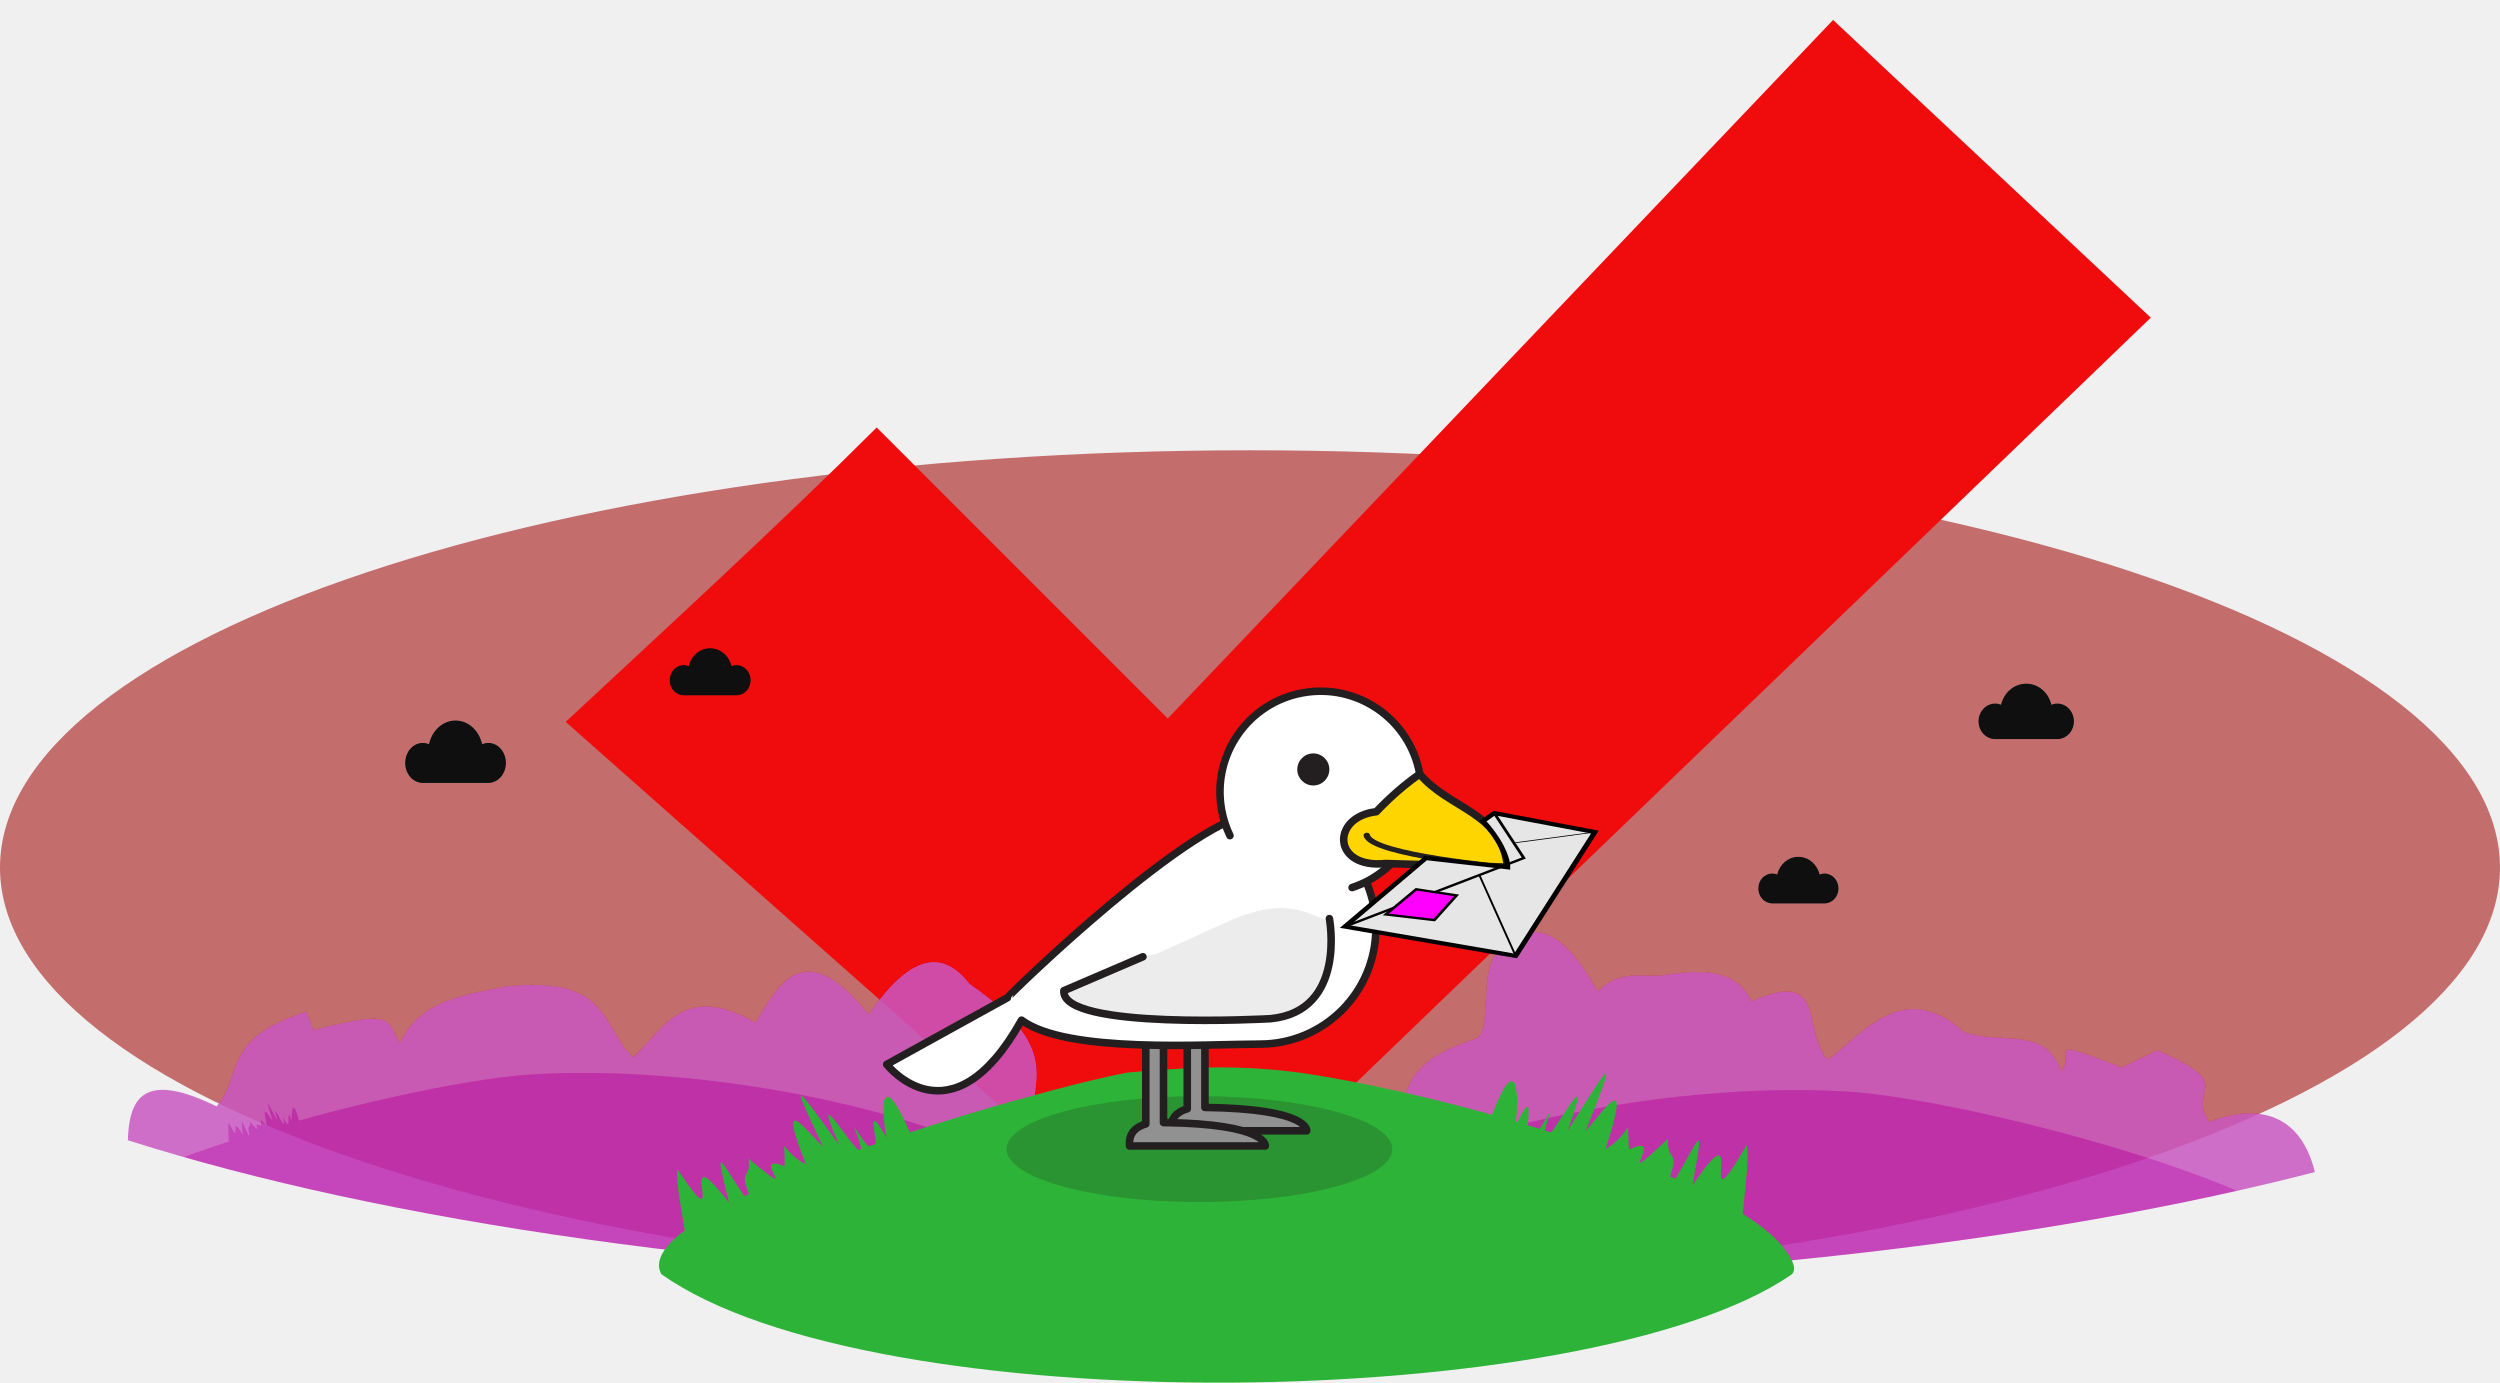
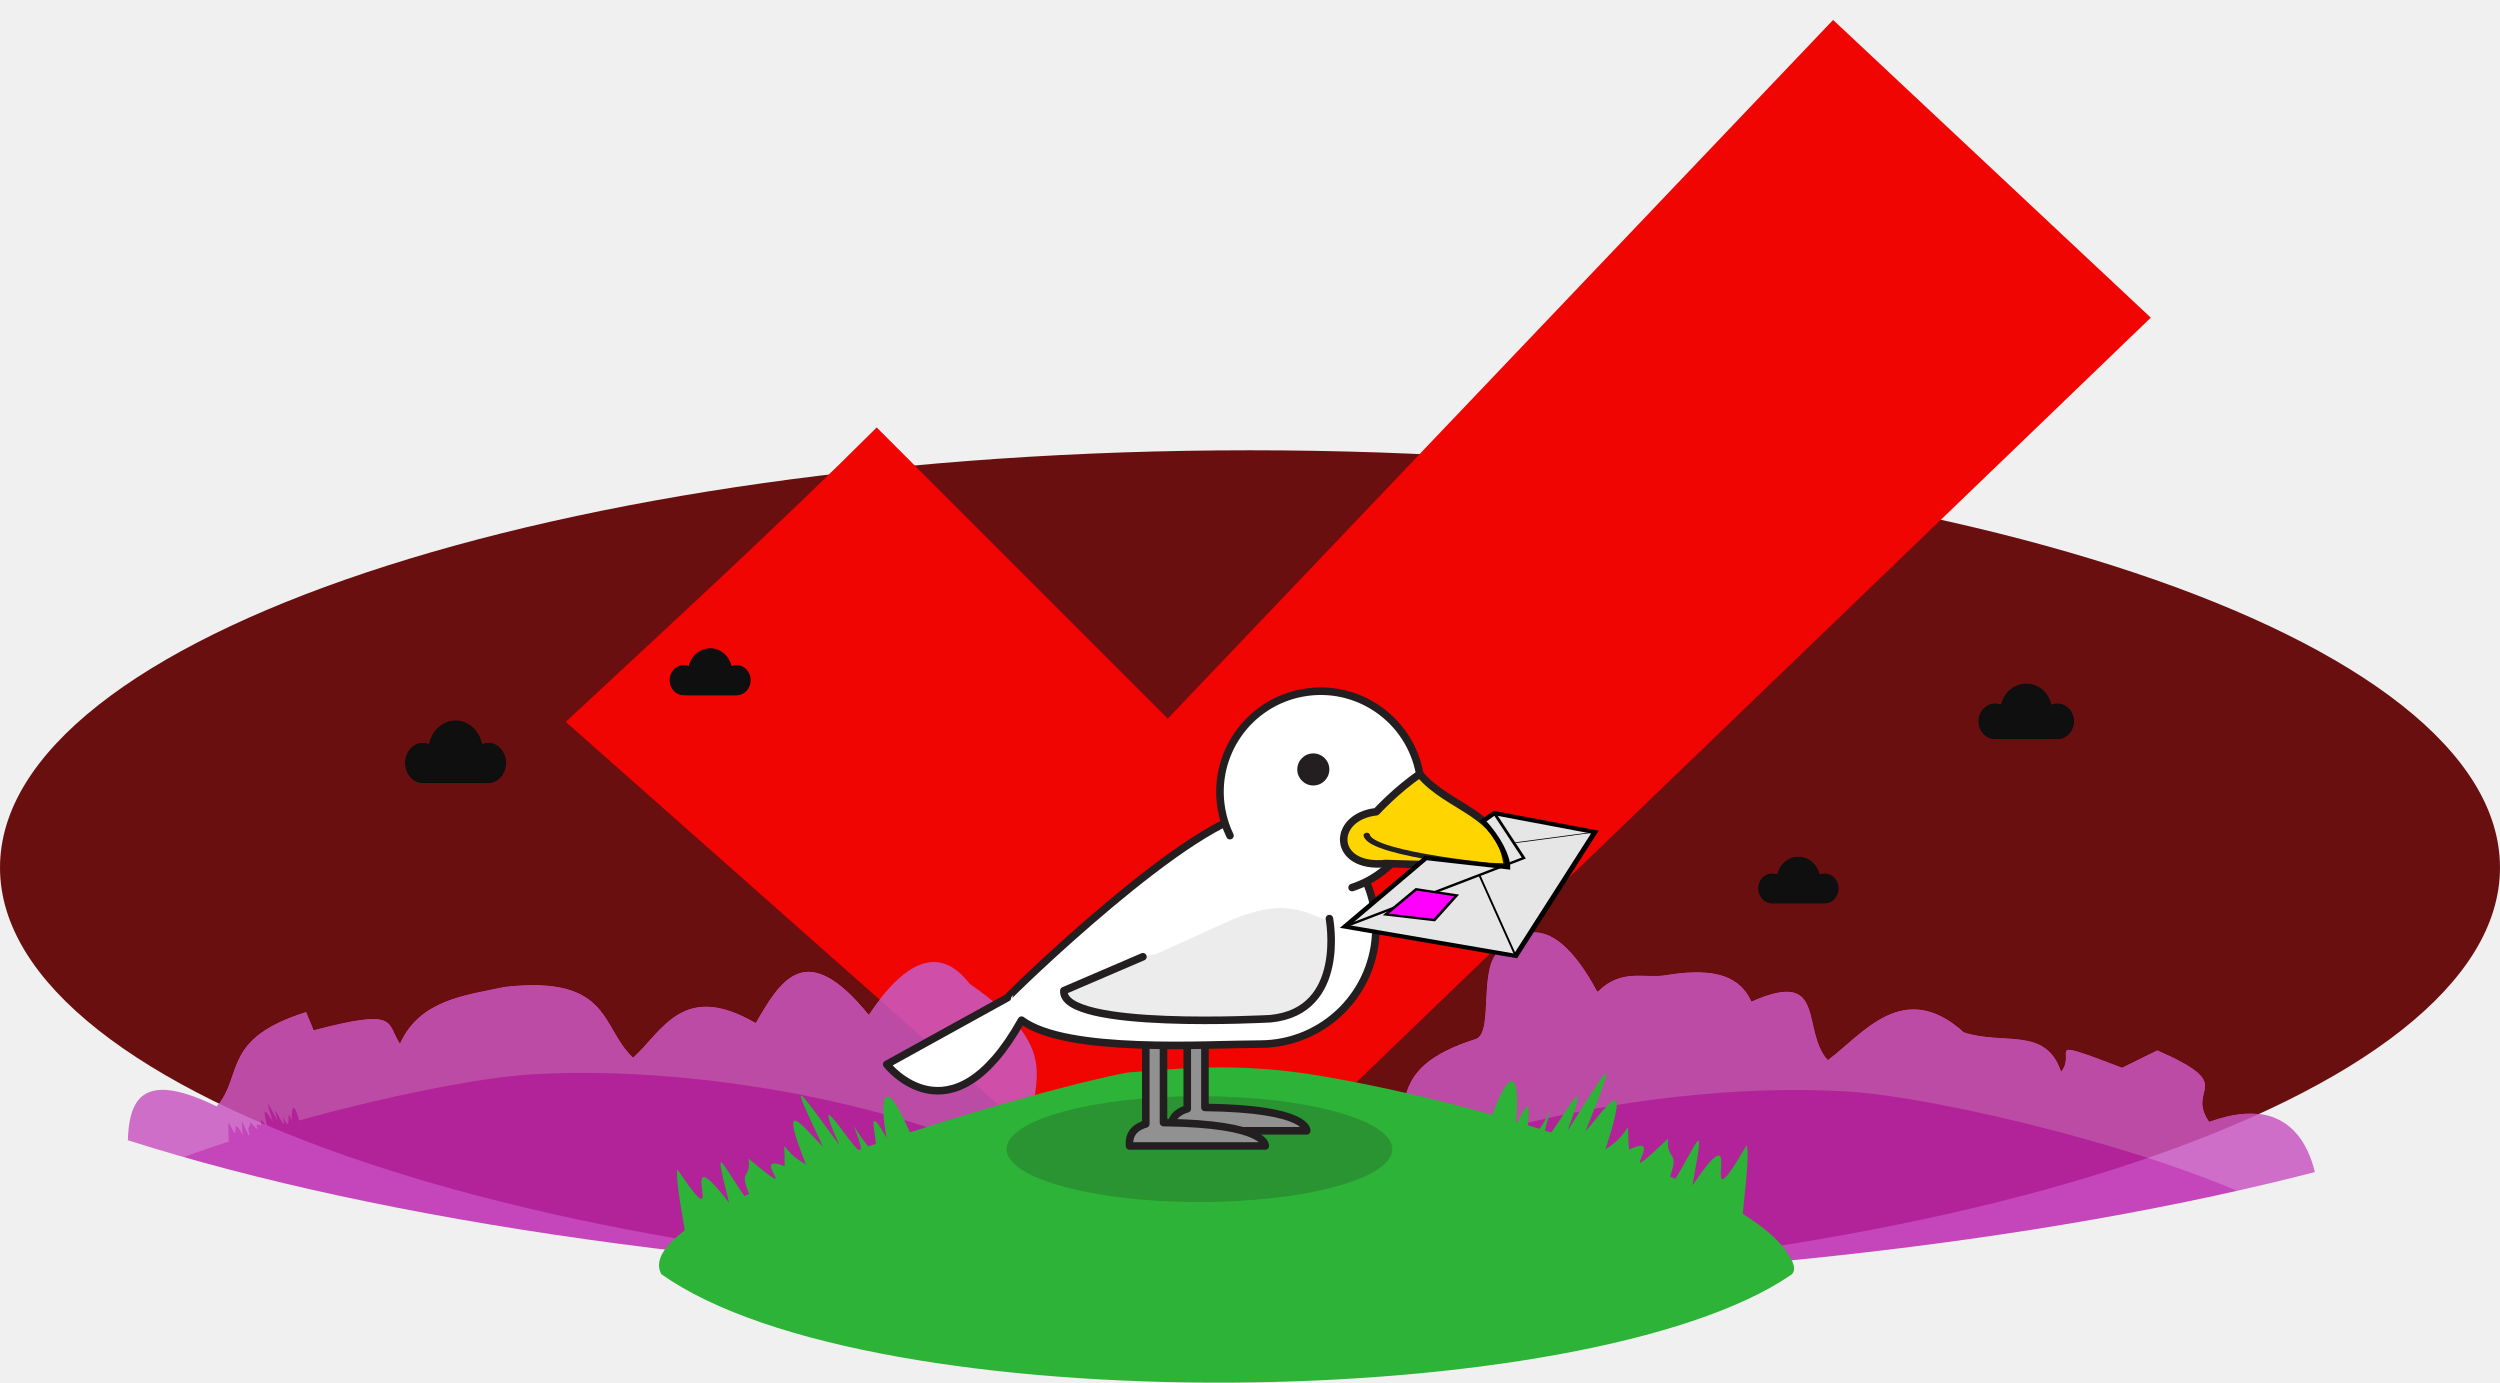
- <svg xmlns="http://www.w3.org/2000/svg" width="168.71mm" height="93.307mm" version="1.1" viewBox="0 0 168.71 93.307">
-   <defs>
+ <svg xmlns="http://www.w3.org/2000/svg" width="168.71mm" height="93.307mm" version="1.1" viewBox="0 0 168.71 93.307" id="svg30">
+   <defs id="defs1">
    <clipPath id="clipPath14">
-       <ellipse transform="matrix(.9996 .028384 -.013912 .9999 0 0)" cx="106.13" cy="91.443" rx="117.86" ry="38.66" fill="#0ff" stroke-width=".322" />
+       <ellipse transform="matrix(.9996 .028384 -.013912 .9999 0 0)" cx="106.13" cy="91.443" rx="117.86" ry="38.66" fill="#0ff" stroke-width=".322" id="ellipse1" />
    </clipPath>
  </defs>
-   <g transform="matrix(.93555 0 0 1 -12.419 -11.772)" style="mix-blend-mode:difference">
-     <ellipse cx="103.44" cy="70.321" rx="90.165" ry="28.162" fill="#4cffff" fill-opacity=".585" stroke-width=".24" />
-     <path d="m76.513 40.619 20.996 19.643 47.992-47.144 22.916 20.092-70.548 63.532-43.792-36.256c6.958-6.054 15.718-13.582 22.436-19.868z" fill="#00fcfc" stroke-width=".274" />
-     <g transform="matrix(.92895 -.020679 .012925 .72824 6.7956 3.7091)" clip-path="url(#clipPath14)" opacity=".861">
-       <path d="m80.205 119.5c0.783-2.441 0.814-1.175 0.656-0.19 0.78-1.756-0.323 1.803 0.762-0.354-0.751 2.427 1.272-2.153 0.332 0.564 1.046-1.826 1.165-2.081 0.377 0.052 0.445-0.571 1.068-1.639 0.396 0.517 0.642-0.431 0.478-0.979 0.494 0.055 0.883-0.466-0.516 1.208 0.834-0.225-0.08 0.76 0.385 0.107-0.258 1.684 0.82-1.218 1.152-2.635 0.71-0.383 1.361-2.249-0.091 1.458 1.195-0.986 0.055 0.325-0.147 1.538-0.222 2.224" fill="#32c63d" stroke-opacity="0" />
-       <path d="m15.274 121.06c-0.055-5.422-0.584-11.475 6.931-6.832 2.126-2.885 0.428-6.27 7.079-8.564l0.561 1.707c6.613-1.872 5.638-0.581 6.669 1.415 1.596-3.97 5.014-4.304 8.244-5.015 8.277-0.863 7.39 4.034 9.84 6.833 2.333-2.424 3.966-6.993 9.558-2.928 1.993-3.972 4.021-7.799 8.785-0.517 3.146-5.34 5.748-6.053 7.865-2.639 8.658 7.516 3.331 9.859 4.832 17.228z" fill="#26972e" stroke-width=".322" />
-       <path d="m9.068 127.45c-2.636-6.32 27.569-15.03 37.542-15.489 16.721-0.762 39.3 6.662 44.083 15.534 0.3 0.556 0.169 0.313 0.385 0.783 0.286 0.622 0.38 1.277-0.005 1.581-14.96 12.445-66.933 11.824-82.006-2.41z" fill="#32c63d" />
-       <path d="m28.658 116.04c-0.509-2.559-0.678-1.312-0.629-0.308-0.581-1.88 0.124 1.843-0.716-0.49 0.48 2.539-1.025-2.363-0.391 0.497-0.838-1.998-0.927-2.273-0.379-0.017-0.379-0.646-0.879-1.817-0.448 0.439-0.589-0.543-0.367-1.056-0.495-0.036-0.824-0.622 0.38 1.29-0.802-0.375-0.004 0.767-0.393 0.035 0.073 1.714-0.679-1.355-0.854-2.819-0.661-0.508-1.103-2.475-0.069 1.46-1.076-1.194-0.09 0.312-0.022 1.549-0.022 2.242" fill="#32c63d" stroke-opacity="0" />
-       <path d="m185.13 131.15c0.637-5.357-0.34-14.314-8.278-11.119-1.794-3.252 2.402-3.222-3.936-6.733l-2.763 1.528c-6.345-3.085-3.494-1.569-4.729 0.215-1.153-4.227-4.376-2.532-7.497-3.837-4.628-5.196-7.874-0.048-10.6 2.267-2.049-2.835 0.123-8.568-5.849-5.585-1.02-2.839-3.526-3.15-6.672-2.63-1.623 0.268-3.396-0.764-5.267 1.387-2.54-5.873-5.039-7.063-7.502-4.078-1.804 1.357-0.593 7.678-2.022 8.179-7.512 2.631-5.001 6.763-6.527 12.179z" fill="#26972e" stroke-width=".322" />
-       <path d="m185.95 134.06c2.81-6.166-27.129-16.584-37.082-17.608-16.687-1.711-39.454 4.425-44.481 13.02-0.315 0.538-0.177 0.303-0.407 0.761-0.303 0.605-0.415 1.255-0.039 1.581 14.602 13.284 66.552 15.615 82.008 2.247z" fill="#32c63d" />
+   <g transform="matrix(.93555 0 0 1 -12.419 -11.772)" style="mix-blend-mode:difference" id="g13">
+     <ellipse cx="103.44" cy="70.321" rx="90.165" ry="28.162" fill="#4cffff" fill-opacity=".585" stroke-width=".24" id="ellipse2" style="fill:#87ffff;fill-opacity:1" />
+     <path d="m76.513 40.619 20.996 19.643 47.992-47.144 22.916 20.092-70.548 63.532-43.792-36.256c6.958-6.054 15.718-13.582 22.436-19.868z" fill="#00fcfc" stroke-width=".274" id="path2" style="fill:#00ebf2;fill-opacity:1" />
+     <g transform="matrix(.92895 -.020679 .012925 .72824 6.7956 3.7091)" clip-path="url(#clipPath14)" opacity=".861" id="g8">
+       <path d="m80.205 119.5c0.783-2.441 0.814-1.175 0.656-0.19 0.78-1.756-0.323 1.803 0.762-0.354-0.751 2.427 1.272-2.153 0.332 0.564 1.046-1.826 1.165-2.081 0.377 0.052 0.445-0.571 1.068-1.639 0.396 0.517 0.642-0.431 0.478-0.979 0.494 0.055 0.883-0.466-0.516 1.208 0.834-0.225-0.08 0.76 0.385 0.107-0.258 1.684 0.82-1.218 1.152-2.635 0.71-0.383 1.361-2.249-0.091 1.458 1.195-0.986 0.055 0.325-0.147 1.538-0.222 2.224" fill="#32c63d" stroke-opacity="0" id="path3" />
+       <path d="m15.274 121.06c-0.055-5.422-0.584-11.475 6.931-6.832 2.126-2.885 0.428-6.27 7.079-8.564l0.561 1.707c6.613-1.872 5.638-0.581 6.669 1.415 1.596-3.97 5.014-4.304 8.244-5.015 8.277-0.863 7.39 4.034 9.84 6.833 2.333-2.424 3.966-6.993 9.558-2.928 1.993-3.972 4.021-7.799 8.785-0.517 3.146-5.34 5.748-6.053 7.865-2.639 8.658 7.516 3.331 9.859 4.832 17.228z" fill="#26972e" stroke-width=".322" id="path4" />
+       <path d="m9.068 127.45c-2.636-6.32 27.569-15.03 37.542-15.489 16.721-0.762 39.3 6.662 44.083 15.534 0.3 0.556 0.169 0.313 0.385 0.783 0.286 0.622 0.38 1.277-0.005 1.581-14.96 12.445-66.933 11.824-82.006-2.41z" fill="#32c63d" id="path5" />
+       <path d="m28.658 116.04c-0.509-2.559-0.678-1.312-0.629-0.308-0.581-1.88 0.124 1.843-0.716-0.49 0.48 2.539-1.025-2.363-0.391 0.497-0.838-1.998-0.927-2.273-0.379-0.017-0.379-0.646-0.879-1.817-0.448 0.439-0.589-0.543-0.367-1.056-0.495-0.036-0.824-0.622 0.38 1.29-0.802-0.375-0.004 0.767-0.393 0.035 0.073 1.714-0.679-1.355-0.854-2.819-0.661-0.508-1.103-2.475-0.069 1.46-1.076-1.194-0.09 0.312-0.022 1.549-0.022 2.242" fill="#32c63d" stroke-opacity="0" id="path6" />
+       <path d="m185.13 131.15c0.637-5.357-0.34-14.314-8.278-11.119-1.794-3.252 2.402-3.222-3.936-6.733l-2.763 1.528c-6.345-3.085-3.494-1.569-4.729 0.215-1.153-4.227-4.376-2.532-7.497-3.837-4.628-5.196-7.874-0.048-10.6 2.267-2.049-2.835 0.123-8.568-5.849-5.585-1.02-2.839-3.526-3.15-6.672-2.63-1.623 0.268-3.396-0.764-5.267 1.387-2.54-5.873-5.039-7.063-7.502-4.078-1.804 1.357-0.593 7.678-2.022 8.179-7.512 2.631-5.001 6.763-6.527 12.179z" fill="#26972e" stroke-width=".322" id="path7" />
+       <path d="m185.95 134.06c2.81-6.166-27.129-16.584-37.082-17.608-16.687-1.711-39.454 4.425-44.481 13.02-0.315 0.538-0.177 0.303-0.407 0.761-0.303 0.605-0.415 1.255-0.039 1.581 14.602 13.284 66.552 15.615 82.008 2.247z" fill="#32c63d" id="path8" />
    </g>
-     <g transform="matrix(.090962 0 0 .090962 -30.683 344.62)" fill="#fff">
-       <path d="m870.53-3108c-1.757 5e-4 -3.43 0.366-4.977 0.998-2.315-10.109-10.856-17.617-21.046-17.617-10.193-1e-4 -18.735 7.508-21.047 17.616-1.546-0.633-3.223-0.998-4.978-0.998-7.665 0-13.878 6.633-13.878 14.81 0 8.179 6.213 14.81 13.878 14.809 2.405 1e-4 14.43 1e-4 26.026 1e-4 11.594 1e-4 23.617 1e-4 26.023-1e-4 7.665 1e-4 13.878-6.63 13.878-14.81-7e-5 -8.176-6.214-14.81-13.878-14.81z" stroke-width=".24" />
-       <path d="m1930.1-3011.1c-1.399 0-2.731 0.272-3.962 0.745-1.843-7.543-8.642-13.146-16.754-13.146-8.115 2e-4 -14.915 5.603-16.755 13.146-1.231-0.472-2.566-0.745-3.963-0.745-6.102-1e-4 -11.048 4.95-11.048 11.052-1e-4 6.103 4.946 11.051 11.048 11.051 1.915 2e-4 11.487 0 20.718 1e-4 9.229-1e-4 18.801-1e-4 20.716-1e-4 6.101 0 11.048-4.947 11.048-11.051 0-6.101-4.947-11.051-11.048-11.052z" stroke-width=".185" />
-       <path d="m2114.7-3137.2c-1.665-6e-4 -3.249 0.324-4.715 0.886-2.192-8.975-10.282-15.642-19.934-15.642-9.655 1e-4 -17.746 6.667-19.936 15.642-1.464-0.562-3.053-0.886-4.715-0.886-7.261 2e-4 -13.146 5.89-13.146 13.15-2e-4 7.262 5.885 13.149 13.146 13.149 2.278 0 13.668-4e-4 24.652 0h24.649c7.26 0 13.146-5.887 13.146-13.149 0-7.26-5.886-13.149-13.145-13.15z" stroke-width=".22" />
-       <path d="m1067.3-3165.7c-1.412-5e-4 -2.756 0.275-3.999 0.752-1.86-7.614-8.723-13.269-16.91-13.269-8.191 1e-4 -15.054 5.655-16.912 13.269-1.242-0.477-2.59-0.752-4-0.752-6.159 2e-4 -11.152 4.997-11.152 11.155-2e-4 6.161 4.992 11.154 11.152 11.154 1.932 0 11.595-3e-4 20.912 0h20.91c6.158 0 11.151-4.994 11.151-11.154 0-6.158-4.993-11.155-11.151-11.155z" stroke-width=".187" />
+     <g transform="matrix(.090962 0 0 .090962 -30.683 344.62)" fill="#fff" id="g12">
+       <path d="m870.53-3108c-1.757 5e-4 -3.43 0.366-4.977 0.998-2.315-10.109-10.856-17.617-21.046-17.617-10.193-1e-4 -18.735 7.508-21.047 17.616-1.546-0.633-3.223-0.998-4.978-0.998-7.665 0-13.878 6.633-13.878 14.81 0 8.179 6.213 14.81 13.878 14.809 2.405 1e-4 14.43 1e-4 26.026 1e-4 11.594 1e-4 23.617 1e-4 26.023-1e-4 7.665 1e-4 13.878-6.63 13.878-14.81-7e-5 -8.176-6.214-14.81-13.878-14.81z" stroke-width=".24" id="path9" />
+       <path d="m1930.1-3011.1c-1.399 0-2.731 0.272-3.962 0.745-1.843-7.543-8.642-13.146-16.754-13.146-8.115 2e-4 -14.915 5.603-16.755 13.146-1.231-0.472-2.566-0.745-3.963-0.745-6.102-1e-4 -11.048 4.95-11.048 11.052-1e-4 6.103 4.946 11.051 11.048 11.051 1.915 2e-4 11.487 0 20.718 1e-4 9.229-1e-4 18.801-1e-4 20.716-1e-4 6.101 0 11.048-4.947 11.048-11.051 0-6.101-4.947-11.051-11.048-11.052z" stroke-width=".185" id="path10" />
+       <path d="m2114.7-3137.2c-1.665-6e-4 -3.249 0.324-4.715 0.886-2.192-8.975-10.282-15.642-19.934-15.642-9.655 1e-4 -17.746 6.667-19.936 15.642-1.464-0.562-3.053-0.886-4.715-0.886-7.261 2e-4 -13.146 5.89-13.146 13.15-2e-4 7.262 5.885 13.149 13.146 13.149 2.278 0 13.668-4e-4 24.652 0h24.649c7.26 0 13.146-5.887 13.146-13.149 0-7.26-5.886-13.149-13.145-13.15z" stroke-width=".22" id="path11" />
+       <path d="m1067.3-3165.7c-1.412-5e-4 -2.756 0.275-3.999 0.752-1.86-7.614-8.723-13.269-16.91-13.269-8.191 1e-4 -15.054 5.655-16.912 13.269-1.242-0.477-2.59-0.752-4-0.752-6.159 2e-4 -11.152 4.997-11.152 11.155-2e-4 6.161 4.992 11.154 11.152 11.154 1.932 0 11.595-3e-4 20.912 0h20.91c6.158 0 11.151-4.994 11.151-11.154 0-6.158-4.993-11.155-11.151-11.155z" stroke-width=".187" id="path12" />
    </g>
  </g>
-   <g transform="translate(-20.916 -11.772)">
-     <g transform="matrix(.92895 -.020679 .012925 .72824 55.479 5.1355)" fill="#2db337">
-       <path d="m9.068 127.45c-2.636-6.32 27.402-16.349 34.13-17.724 3.212-0.208 7.777-0.817 13.939 0.696 13.174 3.233 30.299 11.029 33.557 17.074 0.3 0.556 0.169 0.313 0.385 0.783 0.286 0.622 0.38 1.277-0.005 1.581-14.96 12.445-66.933 11.824-82.006-2.41z" />
-       <g transform="translate(-1.0462 .35683)">
-         <path d="m63.354 117.01c-0.038 2.705-6.339 4.725-14.074 4.506-7.735-0.22-13.975-2.596-13.937-5.301 0.038-2.705 6.339-4.725 14.074-4.505 7.735 0.22 13.975 2.596 13.937 5.301z" fill="#1a1a1a" opacity=".2" stroke-width=".132" />
-         <g transform="matrix(.13745 .0039029 -.0024394 .17533 429.81 598.26)">
-           <g stroke="#231f20" stroke-linecap="round" stroke-linejoin="round" stroke-miterlimit="10" stroke-width="4">
-             <path d="m-2822.1-2705.7v-42.16c0-2.578 2.096-4.675 4.674-4.675 2.576 0 4.672 2.097 4.672 4.675v41.431c55.233 0.631 53.779 12.346 53.779 12.346h-71.706c-0.715-7.505 4.48-10.457 8.581-11.617z" fill="#919191" />
-             <path d="m-2844-2697.7v-42.16c0-2.579 2.096-4.674 4.675-4.674 2.583 0 4.679 2.095 4.679 4.674v41.426c55.227 0.636 53.772 12.352 53.772 12.352h-71.705c-0.718-7.507 4.482-10.457 8.579-11.618z" fill="#919191" />
-             <path d="m-2917.1-2764.4c-0.069-0.612 99.626-97.947 133.43-97.947 33.802 0 61.219 27.413 61.219 61.221 0 33.816-27.417 61.23-61.219 61.23-28.163 0-102.05 5.157-125.97-12.646-37.363 66.929-71.234 23.368-71.234 23.368z" fill="#fff" />
-             <path d="m-2735-2822.6c24.788-8.118 40.457-33.453 35.755-59.871-5.164-28.92-32.781-48.184-61.703-43.031-28.925 5.157-48.182 32.775-43.032 61.701 0.872 4.893 2.388 9.508 4.447 13.771" fill="#fff" />
-             <path d="m-2717.3-2835.3c-28.349 2.932-28.914-24.668-4.88-27.371 0 0 10.768-11.717 22.927-19.883 15.36 18.48 43.516 19.977 46.341 49.161z" fill="#ffd500" />
-             <path d="m-2747-2806.2s9.356 48.997-31.167 52.895c0 0-110.68 6.229-109.11-14.807l41.761-17.929" fill="#ececec" />
+   <g transform="translate(-20.916 -11.772)" id="g30">
+     <g transform="matrix(.92895 -.020679 .012925 .72824 55.479 5.1355)" fill="#2db337" id="g29">
+       <path d="m9.068 127.45c-2.636-6.32 27.402-16.349 34.13-17.724 3.212-0.208 7.777-0.817 13.939 0.696 13.174 3.233 30.299 11.029 33.557 17.074 0.3 0.556 0.169 0.313 0.385 0.783 0.286 0.622 0.38 1.277-0.005 1.581-14.96 12.445-66.933 11.824-82.006-2.41z" id="path13" />
+       <g transform="translate(-1.0462 .35683)" id="g28">
+         <path d="m63.354 117.01c-0.038 2.705-6.339 4.725-14.074 4.506-7.735-0.22-13.975-2.596-13.937-5.301 0.038-2.705 6.339-4.725 14.074-4.505 7.735 0.22 13.975 2.596 13.937 5.301z" fill="#1a1a1a" opacity=".2" stroke-width=".132" id="path14" />
+         <g transform="matrix(.13745 .0039029 -.0024394 .17533 429.81 598.26)" id="g21">
+           <g stroke="#231f20" stroke-linecap="round" stroke-linejoin="round" stroke-miterlimit="10" stroke-width="4" id="g20">
+             <path d="m-2822.1-2705.7v-42.16c0-2.578 2.096-4.675 4.674-4.675 2.576 0 4.672 2.097 4.672 4.675v41.431c55.233 0.631 53.779 12.346 53.779 12.346h-71.706c-0.715-7.505 4.48-10.457 8.581-11.617z" fill="#919191" id="path15" />
+             <path d="m-2844-2697.7v-42.16c0-2.579 2.096-4.674 4.675-4.674 2.583 0 4.679 2.095 4.679 4.674v41.426c55.227 0.636 53.772 12.352 53.772 12.352h-71.705c-0.718-7.507 4.482-10.457 8.579-11.618z" fill="#919191" id="path16" />
+             <path d="m-2917.1-2764.4c-0.069-0.612 99.626-97.947 133.43-97.947 33.802 0 61.219 27.413 61.219 61.221 0 33.816-27.417 61.23-61.219 61.23-28.163 0-102.05 5.157-125.97-12.646-37.363 66.929-71.234 23.368-71.234 23.368z" fill="#fff" id="path17" />
+             <path d="m-2735-2822.6c24.788-8.118 40.457-33.453 35.755-59.871-5.164-28.92-32.781-48.184-61.703-43.031-28.925 5.157-48.182 32.775-43.032 61.701 0.872 4.893 2.388 9.508 4.447 13.771" fill="#fff" id="path18" />
+             <path d="m-2717.3-2835.3c-28.349 2.932-28.914-24.668-4.88-27.371 0 0 10.768-11.717 22.927-19.883 15.36 18.48 43.516 19.977 46.341 49.161z" fill="#ffd500" id="path19" />
+             <path d="m-2747-2806.2s9.356 48.997-31.167 52.895c0 0-110.68 6.229-109.11-14.807l41.761-17.929" fill="#ececec" id="path20" />
          </g>
-           <circle cx="-2755.5" cy="-2885" r="8.473" fill="#231f20" />
-           <path d="m-2843.7-2785.1 45.167-20.505c23.554-9.45 33.277-6.973 49.405 0.091l-1.613 16.091z" fill="#ececec" stroke-width="2.071" />
+           <circle cx="-2755.5" cy="-2885" r="8.473" fill="#231f20" id="circle20" />
+           <path d="m-2843.7-2785.1 45.167-20.505c23.554-9.45 33.277-6.973 49.405 0.091l-1.613 16.091z" fill="#ececec" stroke-width="2.071" id="path21" />
        </g>
-         <path d="m72.088 91.14s-9.92-1.399-10.187-3.255" fill="none" stroke="#231f20" stroke-linecap="round" stroke-linejoin="round" stroke-miterlimit="10" stroke-width=".466" />
-         <g stroke="#000">
-           <path d="m66.164 90.119-5.966 6.181 12.358 3.068 5.914-11.308-7.284-1.966-0.821 0.715c1.148 1.665 1.745 3.367 1.723 4.332z" fill="#e6e6e6" stroke-width=".384" />
-           <path d="m60.198 96.3 13.076-5.983-2.087-4.223" fill="none" stroke-width=".216" />
-           <path d="m65.418 92.992-2.242 2.268 3.523 0.623 1.644-2.243z" fill="#f0f" stroke-width=".216" />
-           <path d="m72.556 99.368-2.502-7.478" fill="none" stroke-width=".144" />
-           <path d="m72.679 88.884 5.791-0.823" fill="none" stroke-width=".072" />
+         <path d="m72.088 91.14s-9.92-1.399-10.187-3.255" fill="none" stroke="#231f20" stroke-linecap="round" stroke-linejoin="round" stroke-miterlimit="10" stroke-width=".466" id="path22" />
+         <g stroke="#000" id="g27">
+           <path d="m66.164 90.119-5.966 6.181 12.358 3.068 5.914-11.308-7.284-1.966-0.821 0.715c1.148 1.665 1.745 3.367 1.723 4.332z" fill="#e6e6e6" stroke-width=".384" id="path23" />
+           <path d="m60.198 96.3 13.076-5.983-2.087-4.223" fill="none" stroke-width=".216" id="path24" />
+           <path d="m65.418 92.992-2.242 2.268 3.523 0.623 1.644-2.243z" fill="#f0f" stroke-width=".216" id="path25" />
+           <path d="m72.556 99.368-2.502-7.478" fill="none" stroke-width=".144" id="path26" />
+           <path d="m72.679 88.884 5.791-0.823" fill="none" stroke-width=".072" id="path27" />
        </g>
      </g>
-       <path d="m27.652 115.95c-2.353-7.73-2.504-3.76-2.052-0.654-2.372-5.58 0.937 5.687-2.377-1.179 2.255 7.683-3.899-6.869-1.067 1.74-3.207-5.821-3.568-6.634-1.185 0.131-1.373-1.831-3.281-5.238-1.264 1.588-1.996-1.407-1.46-3.114-1.551 0.129-2.752-1.538 1.568 3.837-2.61-0.78 0.218 2.392-1.214 0.302 0.739 5.307-2.52-3.893-3.504-8.372-2.211-1.262-4.177-7.179 0.223 4.584-3.708-3.2-0.186 1.016 0.397 4.841 0.602 7" stroke-opacity="0" stroke-width="3.139" />
-       <path d="m69.029 116.3c2.394-8.563 2.656-4.211 2.236-0.787 2.468-6.204-0.89 6.274 2.58-1.373-2.288 8.509 4.112-7.669 1.214 1.874 3.378-6.497 3.755-7.401 1.303 0.104 1.462-2.055 3.474-5.859 1.426 1.701 2.156-1.611 1.526-3.466 1.706 0.09 2.983-1.78-1.628 4.264 2.845-0.943-0.181 2.632 1.339 0.291-0.683 5.85 2.671-4.357 3.642-9.306 2.396-1.459 4.41-8.019-0.134 5.04 3.992-3.636 0.229 1.109-0.318 5.327-0.491 7.703" stroke-opacity="0" stroke-width="3.447" />
+       <path d="m27.652 115.95c-2.353-7.73-2.504-3.76-2.052-0.654-2.372-5.58 0.937 5.687-2.377-1.179 2.255 7.683-3.899-6.869-1.067 1.74-3.207-5.821-3.568-6.634-1.185 0.131-1.373-1.831-3.281-5.238-1.264 1.588-1.996-1.407-1.46-3.114-1.551 0.129-2.752-1.538 1.568 3.837-2.61-0.78 0.218 2.392-1.214 0.302 0.739 5.307-2.52-3.893-3.504-8.372-2.211-1.262-4.177-7.179 0.223 4.584-3.708-3.2-0.186 1.016 0.397 4.841 0.602 7" stroke-opacity="0" stroke-width="3.139" id="path28" />
+       <path d="m69.029 116.3c2.394-8.563 2.656-4.211 2.236-0.787 2.468-6.204-0.89 6.274 2.58-1.373-2.288 8.509 4.112-7.669 1.214 1.874 3.378-6.497 3.755-7.401 1.303 0.104 1.462-2.055 3.474-5.859 1.426 1.701 2.156-1.611 1.526-3.466 1.706 0.09 2.983-1.78-1.628 4.264 2.845-0.943-0.181 2.632 1.339 0.291-0.683 5.85 2.671-4.357 3.642-9.306 2.396-1.459 4.41-8.019-0.134 5.04 3.992-3.636 0.229 1.109-0.318 5.327-0.491 7.703" stroke-opacity="0" stroke-width="3.447" id="path29" />
    </g>
  </g>
</svg>
